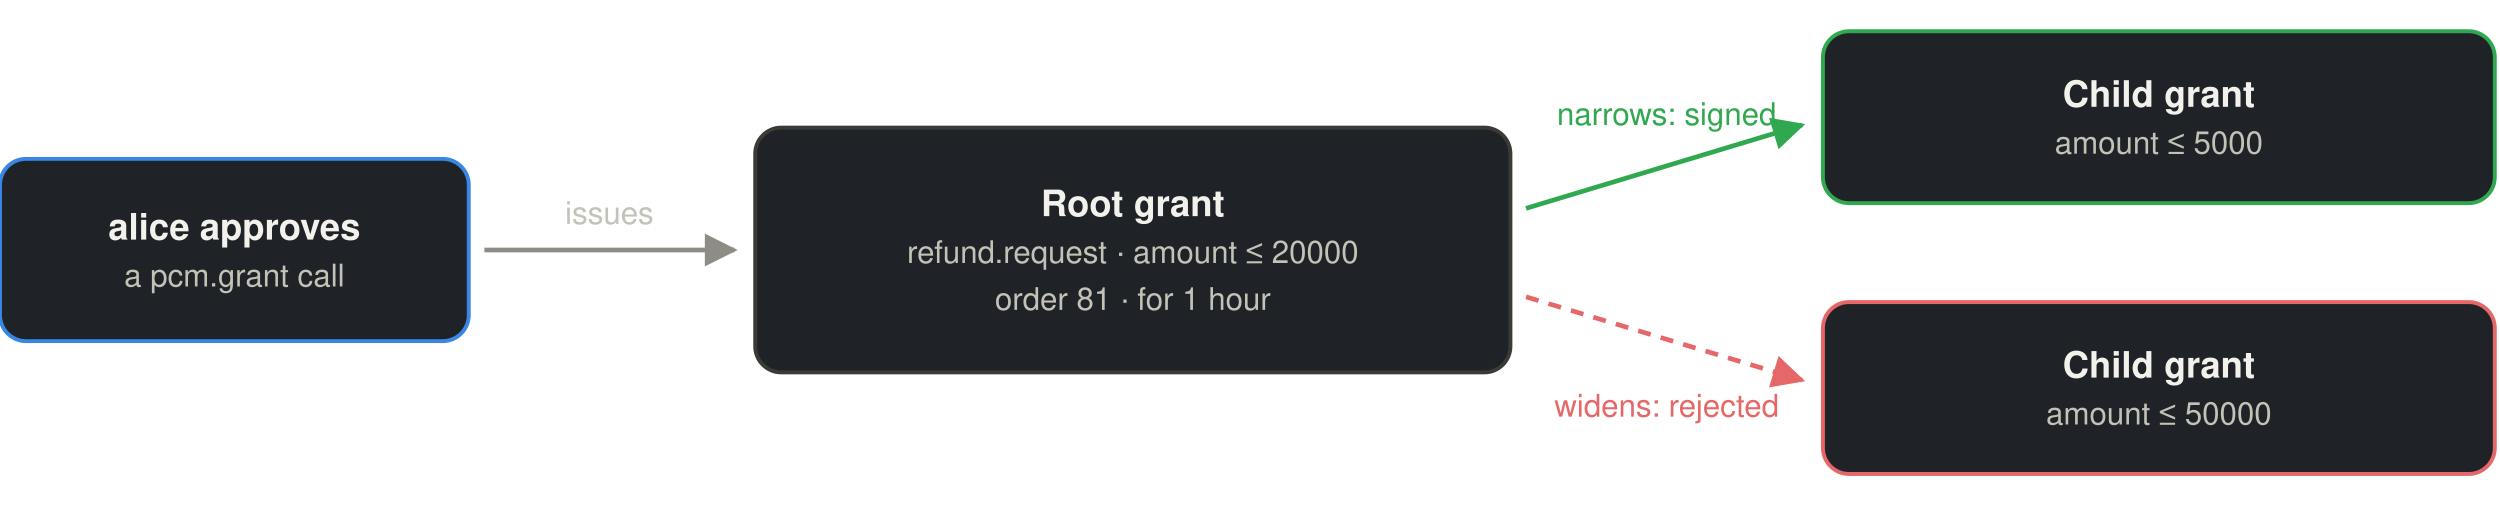
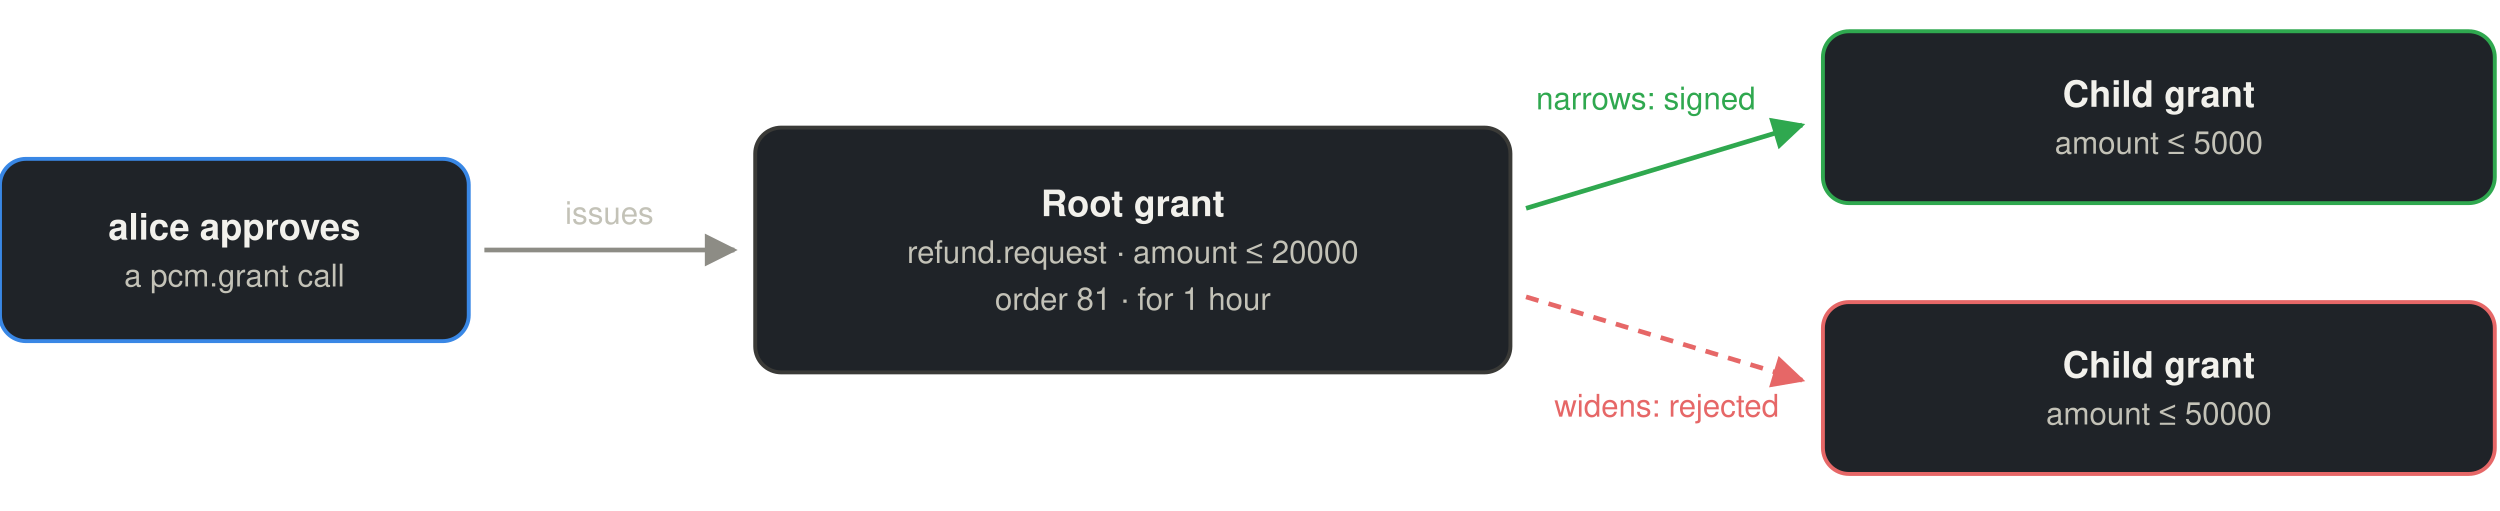
<svg xmlns="http://www.w3.org/2000/svg" width="960" height="196" viewBox="0 0 960 196" font-family="-apple-system, BlinkMacSystemFont, 'Segoe UI', Helvetica, Arial, sans-serif" role="img" aria-labelledby="t d">
  <defs>
    <marker id="line" viewBox="0 0 10 10" refX="9" refY="5" markerWidth="7" markerHeight="7" orient="auto">
      <path d="M0,0 L10,5 L0,10 z" fill="#8d8c85" />
    </marker>
    <marker id="accent" viewBox="0 0 10 10" refX="9" refY="5" markerWidth="7" markerHeight="7" orient="auto">
      <path d="M0,0 L10,5 L0,10 z" fill="#3987e5" />
    </marker>
    <marker id="ok" viewBox="0 0 10 10" refX="9" refY="5" markerWidth="7" markerHeight="7" orient="auto">
      <path d="M0,0 L10,5 L0,10 z" fill="#2fa84f" />
    </marker>
    <marker id="maybe" viewBox="0 0 10 10" refX="9" refY="5" markerWidth="7" markerHeight="7" orient="auto">
      <path d="M0,0 L10,5 L0,10 z" fill="#d79a1a" />
    </marker>
    <marker id="bad" viewBox="0 0 10 10" refX="9" refY="5" markerWidth="7" markerHeight="7" orient="auto">
      <path d="M0,0 L10,5 L0,10 z" fill="#e66767" />
    </marker>
  </defs>
  <rect x="0" y="61" width="180" height="70" rx="10" fill="#1f2328" stroke="#3987e5" stroke-width="1.5" />
  <text x="90.0" y="92.0" font-size="14" font-weight="600" text-anchor="middle" fill="#f2f1ec">alice approves</text>
  <text x="90.0" y="110.0" font-size="12" font-weight="400" text-anchor="middle" fill="#c3c2b7">a pcm.grant call</text>
  <rect x="290" y="49" width="290" height="94" rx="10" fill="#1f2328" stroke="#3a3a37" stroke-width="1.5" />
  <text x="435.0" y="83.0" font-size="14" font-weight="600" text-anchor="middle" fill="#f2f1ec">Root grant</text>
  <text x="435.0" y="101.0" font-size="12" font-weight="400" text-anchor="middle" fill="#c3c2b7">refund.request · amount ≤ 20000</text>
  <text x="435.0" y="119.0" font-size="12" font-weight="400" text-anchor="middle" fill="#c3c2b7">order 81 · for 1 hour</text>
  <line x1="186" y1="96" x2="282" y2="96" stroke="#8d8c85" stroke-width="1.8" marker-end="url(#line)" />
  <text x="234" y="86" font-size="12" font-weight="400" text-anchor="middle" fill="#c3c2b7">issues</text>
  <rect x="700" y="12" width="258" height="66" rx="10" fill="#1f2328" stroke="#2fa84f" stroke-width="1.5" />
  <text x="829.0" y="41.0" font-size="14" font-weight="600" text-anchor="middle" fill="#f2f1ec">Child grant</text>
  <text x="829.0" y="59.0" font-size="12" font-weight="400" text-anchor="middle" fill="#c3c2b7">amount ≤ 5000</text>
  <rect x="700" y="116" width="258" height="66" rx="10" fill="#1f2328" stroke="#e66767" stroke-width="1.5" />
  <text x="829.0" y="145.0" font-size="14" font-weight="600" text-anchor="middle" fill="#f2f1ec">Child grant</text>
  <text x="829.0" y="163.0" font-size="12" font-weight="400" text-anchor="middle" fill="#c3c2b7">amount ≤ 50000</text>
  <line x1="586" y1="80" x2="692" y2="48" stroke="#2fa84f" stroke-width="1.8" marker-end="url(#ok)" />
-   <text x="640" y="48" font-size="12" font-weight="400" text-anchor="middle" fill="#2fa84f">narrows: signed</text>
+   <text x="632" y="42" font-size="12" font-weight="400" text-anchor="middle" fill="#2fa84f">narrows: signed</text>
  <line x1="586" y1="114" x2="692" y2="146" stroke="#e66767" stroke-width="1.8" stroke-dasharray="5 4" marker-end="url(#bad)" />
  <text x="640" y="160" font-size="12" font-weight="400" text-anchor="middle" fill="#e66767">widens: rejected</text>
</svg>
